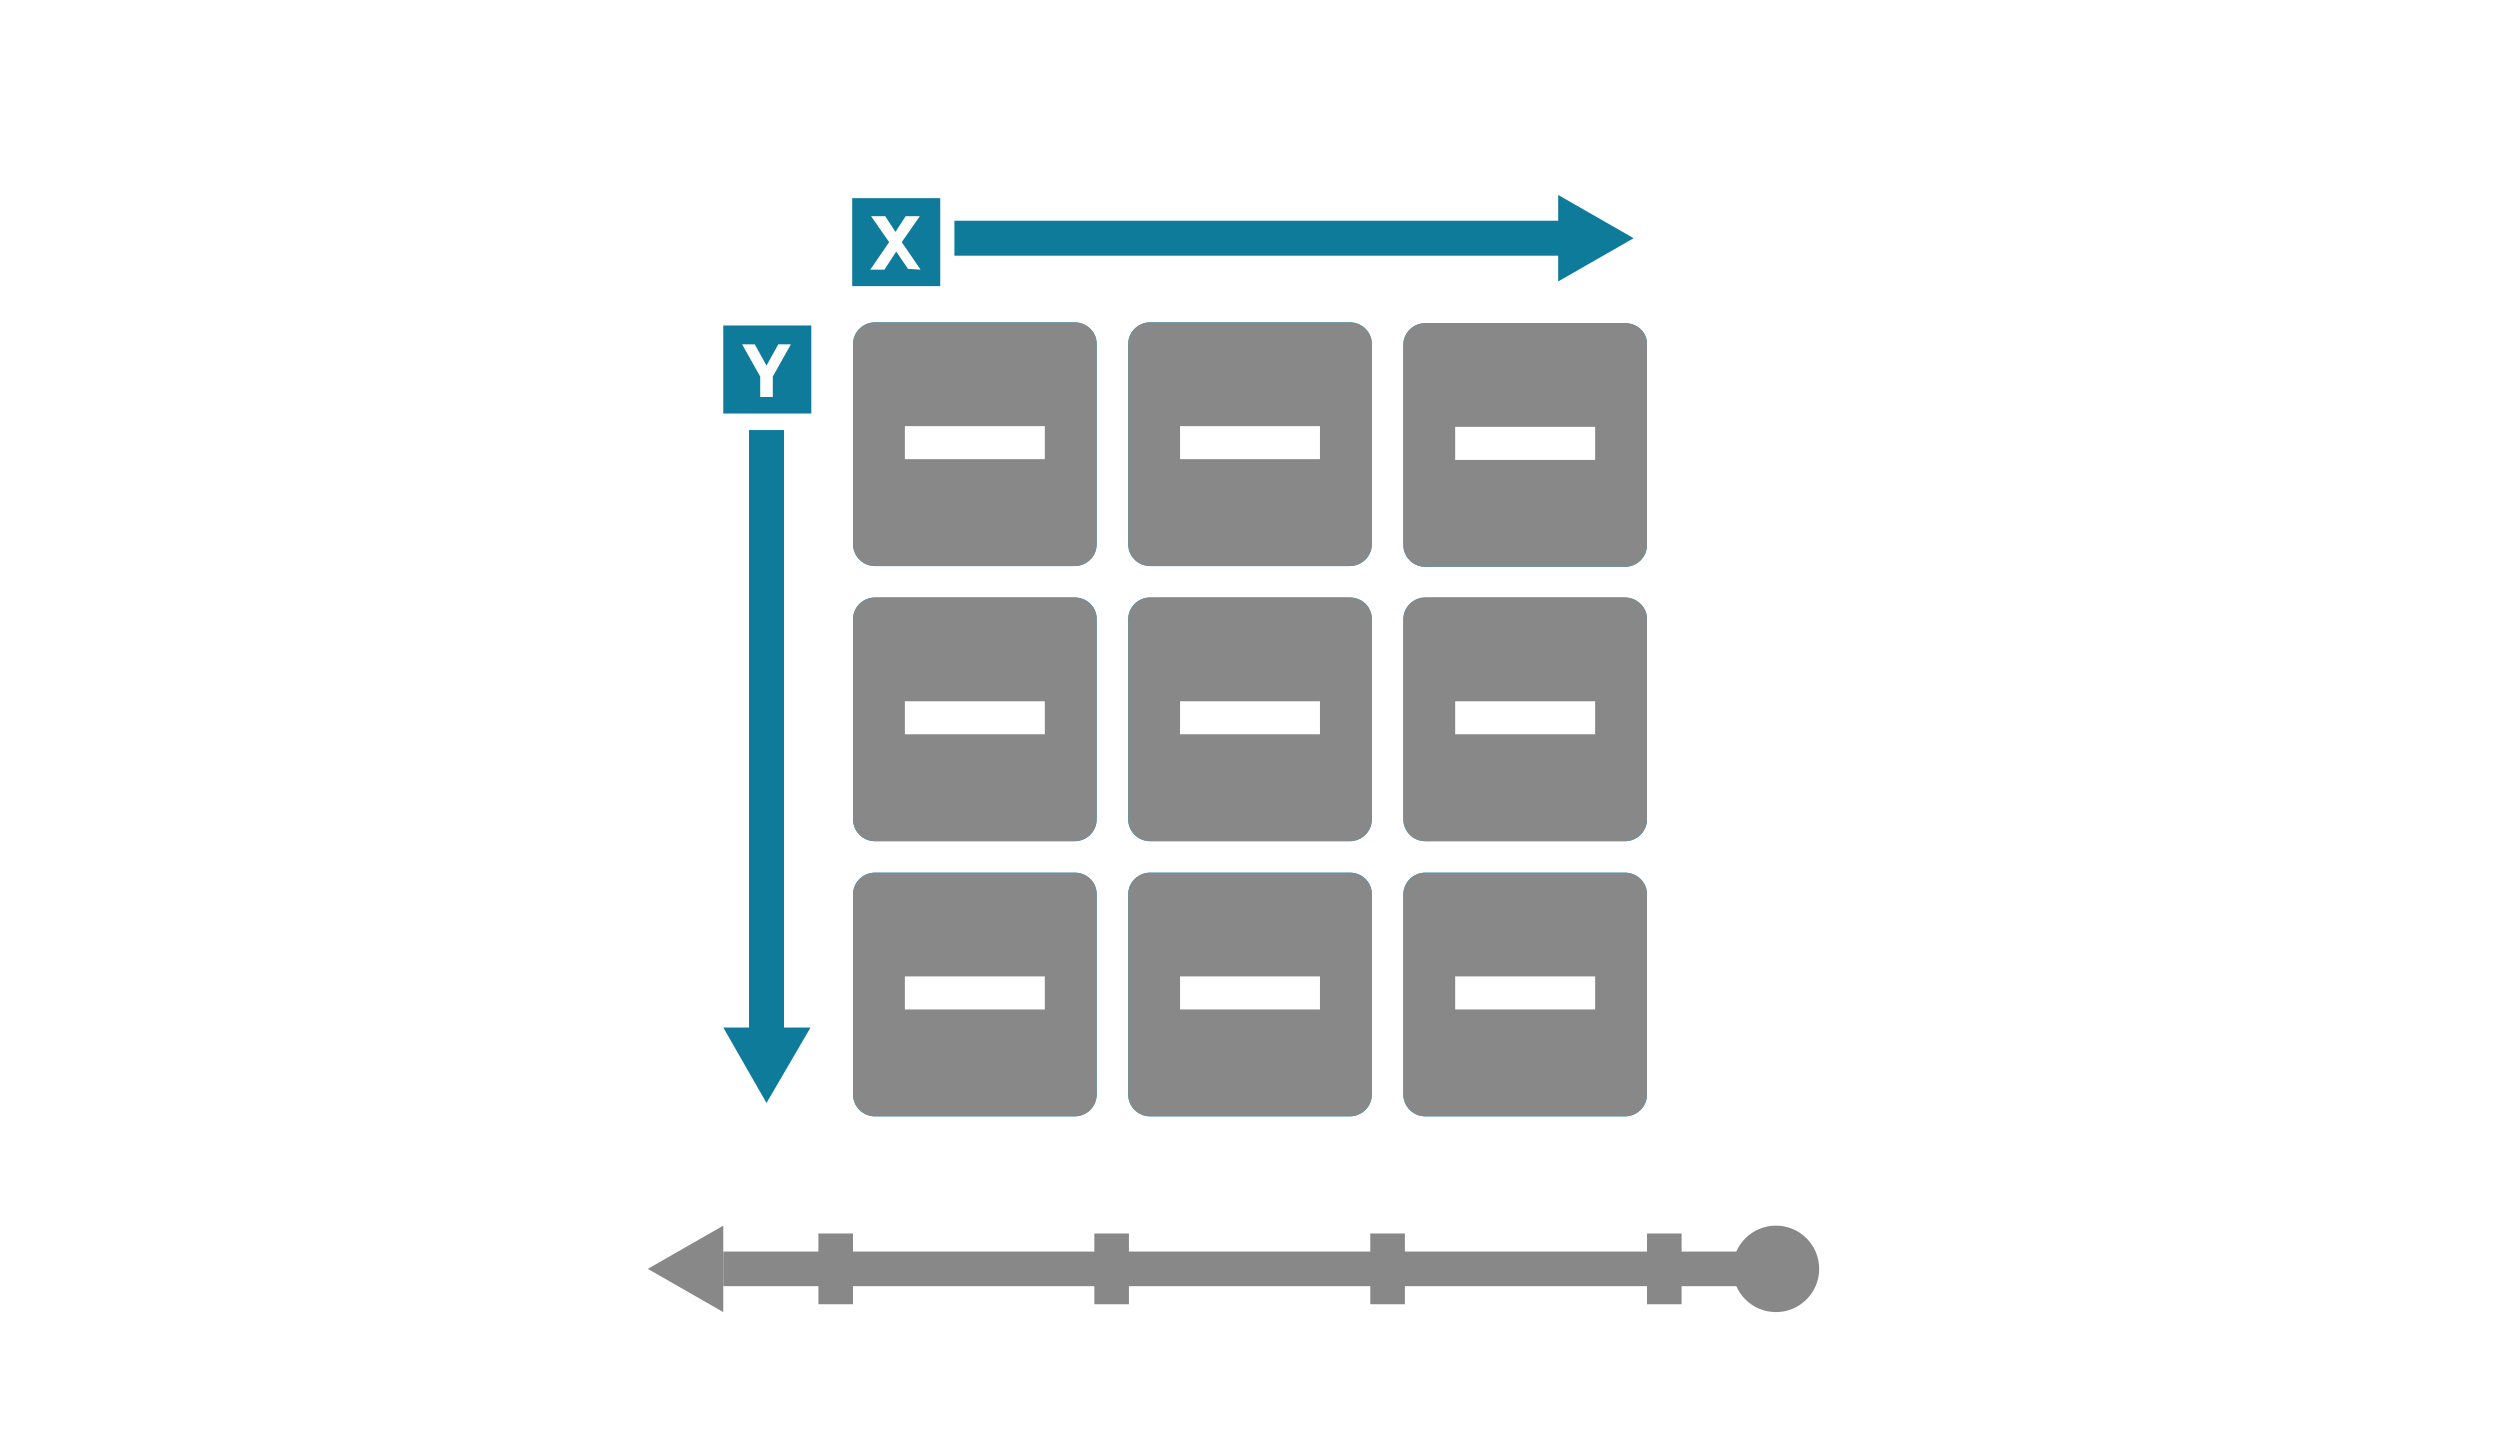
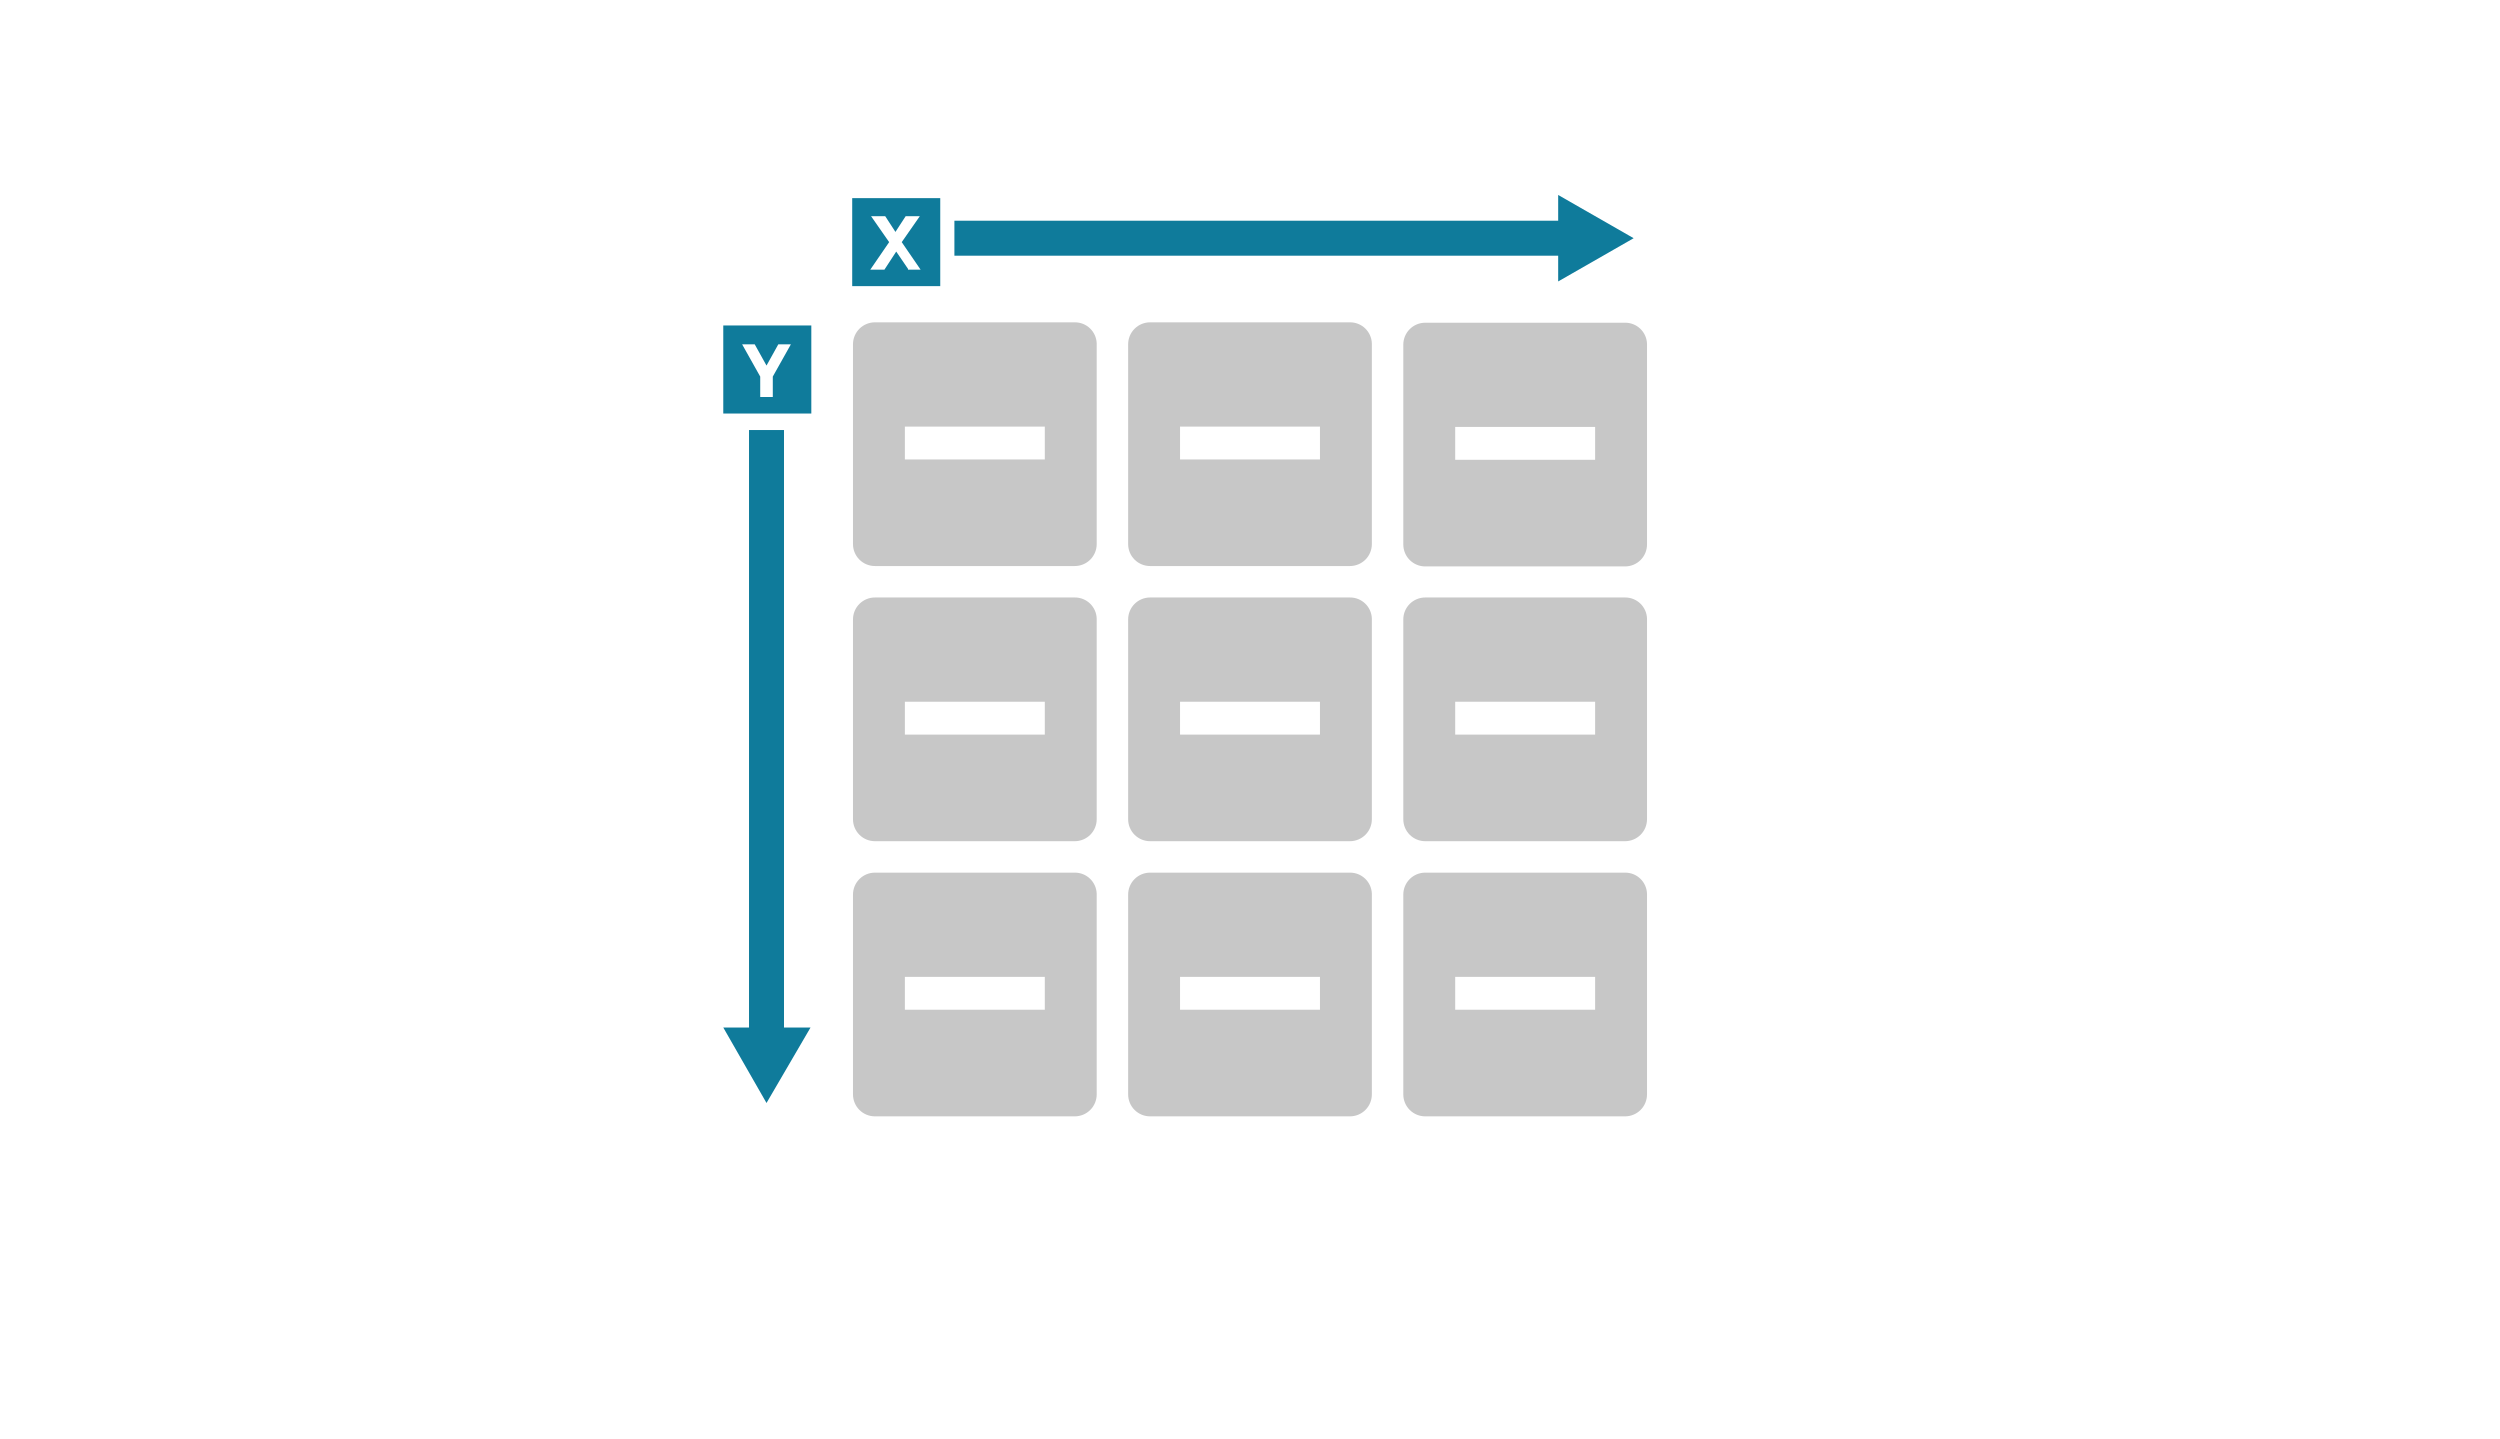
- <svg xmlns="http://www.w3.org/2000/svg" version="1.1" id="Layer_1" x="0px" y="0px" viewBox="0 0 318 183" style="enable-background:new 0 0 318 183;" xml:space="preserve">
-   <style type="text/css">
- 	.st0{fill:#888888;}
- 	.st1{fill:#00A2E8;}
- 	.st2{fill:none;stroke:#0F7B9B;stroke-width:4.448;stroke-miterlimit:10;}
- 	.st3{fill:#0F7B9B;}
- 	.st4{fill:#888888;}
- 	.st5{fill:#00A2E8;}
- </style>
-   <path class="st1" d="M171.7,76h-25.4c-1.5,0-2.8,1.2-2.8,2.8v25.4c0,1.5,1.2,2.8,2.8,2.8h25.4c1.5,0,2.8-1.2,2.8-2.8V78.8  C174.5,77.2,173.3,76,171.7,76z M168.6,99.5c0,0.9-0.8,1.7-1.7,1.7h-15.7c-0.9,0-1.7-0.8-1.7-1.7V83.8c0-0.9,0.8-1.7,1.7-1.7h15.7  c0.9,0,1.7,0.8,1.7,1.7V99.5z" />
-   <g>
-     <g>
-       <path class="st1" d="M136.7,76h-25.4c-1.5,0-2.8,1.2-2.8,2.8v25.4c0,1.5,1.2,2.8,2.8,2.8h25.4c1.5,0,2.8-1.2,2.8-2.8V78.8    C139.5,77.2,138.3,76,136.7,76z M133.6,99.5c0,0.9-0.8,1.7-1.7,1.7h-15.7c-0.9,0-1.7-0.8-1.7-1.7V83.8c0-0.9,0.8-1.7,1.7-1.7h15.7    c0.9,0,1.7,0.8,1.7,1.7V99.5z" />
-     </g>
-   </g>
-   <g>
-     <g>
-       <path class="st1" d="M206.7,41.1h-25.4c-1.5,0-2.8,1.2-2.8,2.8v25.4c0,1.5,1.2,2.8,2.8,2.8h25.4c1.5,0,2.8-1.2,2.8-2.8V43.8    C209.5,42.2,208.2,41.1,206.7,41.1z M203.6,64.6c0,0.9-0.8,1.7-1.7,1.7h-15.7c-0.9,0-1.7-0.8-1.7-1.7V48.8c0-0.9,0.8-1.7,1.7-1.7    h15.7c0.9,0,1.7,0.8,1.7,1.7V64.6z" />
-     </g>
-   </g>
-   <g>
-     <g>
-       <path class="st1" d="M206.7,111h-25.4c-1.5,0-2.8,1.2-2.8,2.8v25.4c0,1.5,1.2,2.8,2.8,2.8h25.4c1.5,0,2.8-1.2,2.8-2.8v-25.4    C209.5,112.2,208.2,111,206.7,111z M203.6,134.5c0,0.9-0.8,1.7-1.7,1.7h-15.7c-0.9,0-1.7-0.8-1.7-1.7v-15.7c0-0.9,0.8-1.7,1.7-1.7    h15.7c0.9,0,1.7,0.8,1.7,1.7V134.5z" />
-     </g>
-   </g>
-   <g>
-     <g>
-       <path class="st1" d="M136.7,41h-25.4c-1.5,0-2.8,1.2-2.8,2.8v25.4c0,1.5,1.2,2.8,2.8,2.8h25.4c1.5,0,2.8-1.2,2.8-2.8V43.8    C139.5,42.2,138.2,41,136.7,41z M133.6,64.5c0,0.9-0.8,1.7-1.7,1.7h-15.7c-0.9,0-1.7-0.8-1.7-1.7V48.8c0-0.9,0.8-1.7,1.7-1.7h15.7    c0.9,0,1.7,0.8,1.7,1.7V64.5z" />
-     </g>
-   </g>
-   <g>
-     <g>
-       <path class="st1" d="M206.7,76h-25.4c-1.5,0-2.8,1.2-2.8,2.8v25.4c0,1.5,1.2,2.8,2.8,2.8h25.4c1.5,0,2.8-1.2,2.8-2.8V78.8    C209.5,77.2,208.2,76,206.7,76z M203.6,99.5c0,0.9-0.8,1.7-1.7,1.7h-15.7c-0.9,0-1.7-0.8-1.7-1.7V83.8c0-0.9,0.8-1.7,1.7-1.7h15.7    c0.9,0,1.7,0.8,1.7,1.7V99.5z" />
-     </g>
-   </g>
-   <g>
-     <g>
-       <path class="st1" d="M171.7,111h-25.4c-1.5,0-2.8,1.2-2.8,2.8v25.4c0,1.5,1.2,2.8,2.8,2.8h25.4c1.5,0,2.8-1.2,2.8-2.8v-25.4    C174.5,112.2,173.3,111,171.7,111z M168.6,134.5c0,0.9-0.8,1.7-1.7,1.7h-15.7c-0.9,0-1.7-0.8-1.7-1.7v-15.7c0-0.9,0.8-1.7,1.7-1.7    h15.7c0.9,0,1.7,0.8,1.7,1.7V134.5z" />
-     </g>
-   </g>
-   <g>
-     <g>
-       <path class="st1" d="M136.7,111h-25.4c-1.5,0-2.8,1.2-2.8,2.8v25.4c0,1.5,1.2,2.8,2.8,2.8h25.4c1.5,0,2.8-1.2,2.8-2.8v-25.4    C139.5,112.2,138.3,111,136.7,111z M133.6,134.5c0,0.9-0.8,1.7-1.7,1.7h-15.7c-0.9,0-1.7-0.8-1.7-1.7v-15.7c0-0.9,0.8-1.7,1.7-1.7    h15.7c0.9,0,1.7,0.8,1.7,1.7V134.5z" />
-     </g>
-   </g>
-   <g>
-     <g>
-       <path class="st1" d="M171.7,41h-25.4c-1.5,0-2.8,1.2-2.8,2.8v25.4c0,1.5,1.2,2.8,2.8,2.8h25.4c1.5,0,2.8-1.2,2.8-2.8V43.8    C174.5,42.3,173.3,41,171.7,41z M168.6,64.5c0,0.9-0.8,1.7-1.7,1.7h-15.7c-0.9,0-1.7-0.8-1.7-1.7V48.8c0-0.9,0.8-1.7,1.7-1.7h15.7    c0.9,0,1.7,0.8,1.7,1.7V64.5z" />
-     </g>
-   </g>
-   <g>
-     <g>
-       <line class="st2" x1="121.4" y1="30.3" x2="199.8" y2="30.3" />
-       <g>
-         <polygon class="st3" points="198.2,35.8 207.8,30.3 198.2,24.8    " />
-       </g>
-     </g>
-   </g>
-   <g>
-     <rect x="92" y="159.2" class="st4" width="133.9" height="4.4" />
-   </g>
-   <g>
-     <rect x="104.1" y="156.9" class="st4" width="4.4" height="9" />
-   </g>
-   <g>
-     <rect x="139.2" y="156.9" class="st4" width="4.4" height="9" />
-   </g>
-   <g>
-     <rect x="174.3" y="156.9" class="st4" width="4.4" height="9" />
-   </g>
-   <g>
-     <rect x="209.5" y="156.9" class="st4" width="4.4" height="9" />
-   </g>
-   <g>
-     <g>
-       <polygon class="st4" points="92,155.9 82.4,161.4 92,166.9   " />
-     </g>
-   </g>
-   <g>
-     <g>
-       <line class="st2" x1="97.5" y1="54.7" x2="97.5" y2="132.4" />
-       <g>
-         <polygon class="st3" points="92,130.7 97.5,140.3 103.1,130.7    " />
-       </g>
-     </g>
-   </g>
-   <path class="st3" d="M92,41.4v11.2h11.2V41.4H92z M98.3,47.9v2.6h-1.6v-2.6l-2.3-4.1H96l1.5,2.7l1.5-2.7h1.6L98.3,47.9z" />
-   <path class="st3" d="M108.4,25.2v11.2h11.2V25.2H108.4z M115.5,34.2L114,32l-1.5,2.3h-1.8l2.4-3.5l-2.3-3.3h1.8l1.3,2l1.3-2h1.8  l-2.3,3.3l2.4,3.5L115.5,34.2L115.5,34.2z" />
-   <circle class="st4" cx="225.9" cy="161.4" r="5.5" />
-   <path class="st0" d="M206.7,41.1h-25.4c-1.5,0-2.8,1.2-2.8,2.8v25.4c0,1.5,1.2,2.8,2.8,2.8h25.4c1.5,0,2.8-1.2,2.8-2.8V43.7  C209.5,42.2,208.2,41.1,206.7,41.1z M202.9,58.5h-17.8v-4.2h17.8V58.5z" />
-   <path class="st0" d="M206.7,76h-25.4c-1.5,0-2.8,1.2-2.8,2.8v25.4c0,1.5,1.2,2.8,2.8,2.8h25.4c1.5,0,2.8-1.2,2.8-2.8V78.7  C209.5,77.2,208.2,76,206.7,76z M202.9,93.4h-17.8v-4.2h17.8V93.4z" />
-   <path class="st0" d="M171.7,76h-25.4c-1.5,0-2.8,1.2-2.8,2.8v25.4c0,1.5,1.2,2.8,2.8,2.8h25.4c1.5,0,2.8-1.2,2.8-2.8V78.7  C174.5,77.2,173.2,76,171.7,76z M167.9,93.4h-17.8v-4.2h17.8V93.4z" />
-   <path class="st0" d="M136.7,76h-25.4c-1.5,0-2.8,1.2-2.8,2.8v25.4c0,1.5,1.2,2.8,2.8,2.8h25.4c1.5,0,2.8-1.2,2.8-2.8V78.7  C139.5,77.2,138.2,76,136.7,76z M132.9,93.4h-17.8v-4.2h17.8V93.4z" />
-   <path class="st0" d="M136.7,41h-25.4c-1.5,0-2.8,1.2-2.8,2.8v25.4c0,1.5,1.2,2.8,2.8,2.8h25.4c1.5,0,2.8-1.2,2.8-2.8V43.7  C139.5,42.2,138.2,41,136.7,41z M132.9,58.4h-17.8v-4.2h17.8V58.4z" />
-   <path class="st0" d="M171.7,41h-25.4c-1.5,0-2.8,1.2-2.8,2.8v25.4c0,1.5,1.2,2.8,2.8,2.8h25.4c1.5,0,2.8-1.2,2.8-2.8V43.7  C174.5,42.2,173.2,41,171.7,41z M167.9,58.4h-17.8v-4.2h17.8V58.4z" />
-   <path class="st0" d="M136.7,111h-25.4c-1.5,0-2.8,1.2-2.8,2.8v25.4c0,1.5,1.2,2.8,2.8,2.8h25.4c1.5,0,2.8-1.2,2.8-2.8v-25.5  C139.5,112.2,138.2,111,136.7,111z M132.9,128.4h-17.8v-4.2h17.8V128.4z" />
-   <path class="st0" d="M171.7,111h-25.4c-1.5,0-2.8,1.2-2.8,2.8v25.4c0,1.5,1.2,2.8,2.8,2.8h25.4c1.5,0,2.8-1.2,2.8-2.8v-25.5  C174.5,112.2,173.2,111,171.7,111z M167.9,128.4h-17.8v-4.2h17.8V128.4z" />
-   <path class="st0" d="M206.7,111h-25.4c-1.5,0-2.8,1.2-2.8,2.8v25.4c0,1.5,1.2,2.8,2.8,2.8h25.4c1.5,0,2.8-1.2,2.8-2.8v-25.5  C209.5,112.2,208.2,111,206.7,111z M202.9,128.4h-17.8v-4.2h17.8V128.4z" />
+ <svg xmlns="http://www.w3.org/2000/svg" id="Layer_1" data-name="Layer 1" width="318" height="183" viewBox="0 0 318 183">
+   <defs>
+     <style>.cls-1{fill:none;stroke:#0f7b9b;stroke-miterlimit:10;stroke-width:4.45px;}.cls-2{fill:#0f7b9b;}.cls-3{fill:#c7c7c7;}</style>
+   </defs>
+   <line class="cls-1" x1="121.4" y1="30.3" x2="199.8" y2="30.3" />
+   <polygon class="cls-2" points="198.2 35.8 207.8 30.3 198.2 24.8 198.2 35.8" />
+   <line class="cls-1" x1="97.5" y1="54.7" x2="97.5" y2="132.4" />
+   <polygon class="cls-2" points="92 130.7 97.5 140.3 103.1 130.7 92 130.7" />
+   <path class="cls-2" d="M92,41.4V52.6h11.2V41.4Zm6.3,6.5v2.6H96.7V47.9l-2.3-4.1H96l1.5,2.7L99,43.8h1.6Z" />
+   <path class="cls-2" d="M108.4,25.2V36.4h11.2V25.2Zm7.1,9L114,32l-1.5,2.3h-1.8l2.4-3.5-2.3-3.3h1.8l1.3,2,1.3-2H117l-2.3,3.3,2.4,3.5h-1.6Z" />
+   <path class="cls-3" d="M206.7,41.05H181.3a2.79,2.79,0,0,0-2.8,2.79V69.26a2.79,2.79,0,0,0,2.8,2.79h25.4a2.79,2.79,0,0,0,2.8-2.79V43.74A2.77,2.77,0,0,0,206.7,41.05Zm-3.8,17.44H185.1V54.31h17.8Z" />
+   <path class="cls-3" d="M206.7,76H181.3a2.79,2.79,0,0,0-2.8,2.79v25.42a2.79,2.79,0,0,0,2.8,2.79h25.4a2.79,2.79,0,0,0,2.8-2.79V78.69A2.77,2.77,0,0,0,206.7,76Zm-3.8,17.44H185.1V89.26h17.8Z" />
+   <path class="cls-3" d="M171.7,76H146.3a2.79,2.79,0,0,0-2.8,2.79v25.42a2.79,2.79,0,0,0,2.8,2.79h25.4a2.79,2.79,0,0,0,2.8-2.79V78.69A2.77,2.77,0,0,0,171.7,76Zm-3.8,17.44H150.1V89.26h17.8Z" />
+   <path class="cls-3" d="M136.7,76H111.3a2.79,2.79,0,0,0-2.8,2.79v25.42a2.79,2.79,0,0,0,2.8,2.79h25.4a2.79,2.79,0,0,0,2.8-2.79V78.69A2.77,2.77,0,0,0,136.7,76Zm-3.8,17.44H115.1V89.26h17.8Z" />
+   <path class="cls-3" d="M136.7,41H111.3a2.79,2.79,0,0,0-2.8,2.79V69.21A2.79,2.79,0,0,0,111.3,72h25.4a2.79,2.79,0,0,0,2.8-2.79V43.69A2.77,2.77,0,0,0,136.7,41Zm-3.8,17.44H115.1V54.26h17.8Z" />
+   <path class="cls-3" d="M171.7,41H146.3a2.79,2.79,0,0,0-2.8,2.79V69.21A2.79,2.79,0,0,0,146.3,72h25.4a2.79,2.79,0,0,0,2.8-2.79V43.69A2.77,2.77,0,0,0,171.7,41Zm-3.8,17.44H150.1V54.26h17.8Z" />
+   <path class="cls-3" d="M136.7,111H111.3a2.79,2.79,0,0,0-2.8,2.79v25.42a2.79,2.79,0,0,0,2.8,2.79h25.4a2.79,2.79,0,0,0,2.8-2.79V113.69A2.77,2.77,0,0,0,136.7,111Zm-3.8,17.44H115.1v-4.18h17.8Z" />
+   <path class="cls-3" d="M171.7,111H146.3a2.79,2.79,0,0,0-2.8,2.79v25.42a2.79,2.79,0,0,0,2.8,2.79h25.4a2.79,2.79,0,0,0,2.8-2.79V113.69A2.77,2.77,0,0,0,171.7,111Zm-3.8,17.44H150.1v-4.18h17.8Z" />
+   <path class="cls-3" d="M206.7,111H181.3a2.79,2.79,0,0,0-2.8,2.79v25.42a2.79,2.79,0,0,0,2.8,2.79h25.4a2.79,2.79,0,0,0,2.8-2.79V113.69A2.77,2.77,0,0,0,206.7,111Zm-3.8,17.44H185.1v-4.18h17.8Z" />
</svg>
